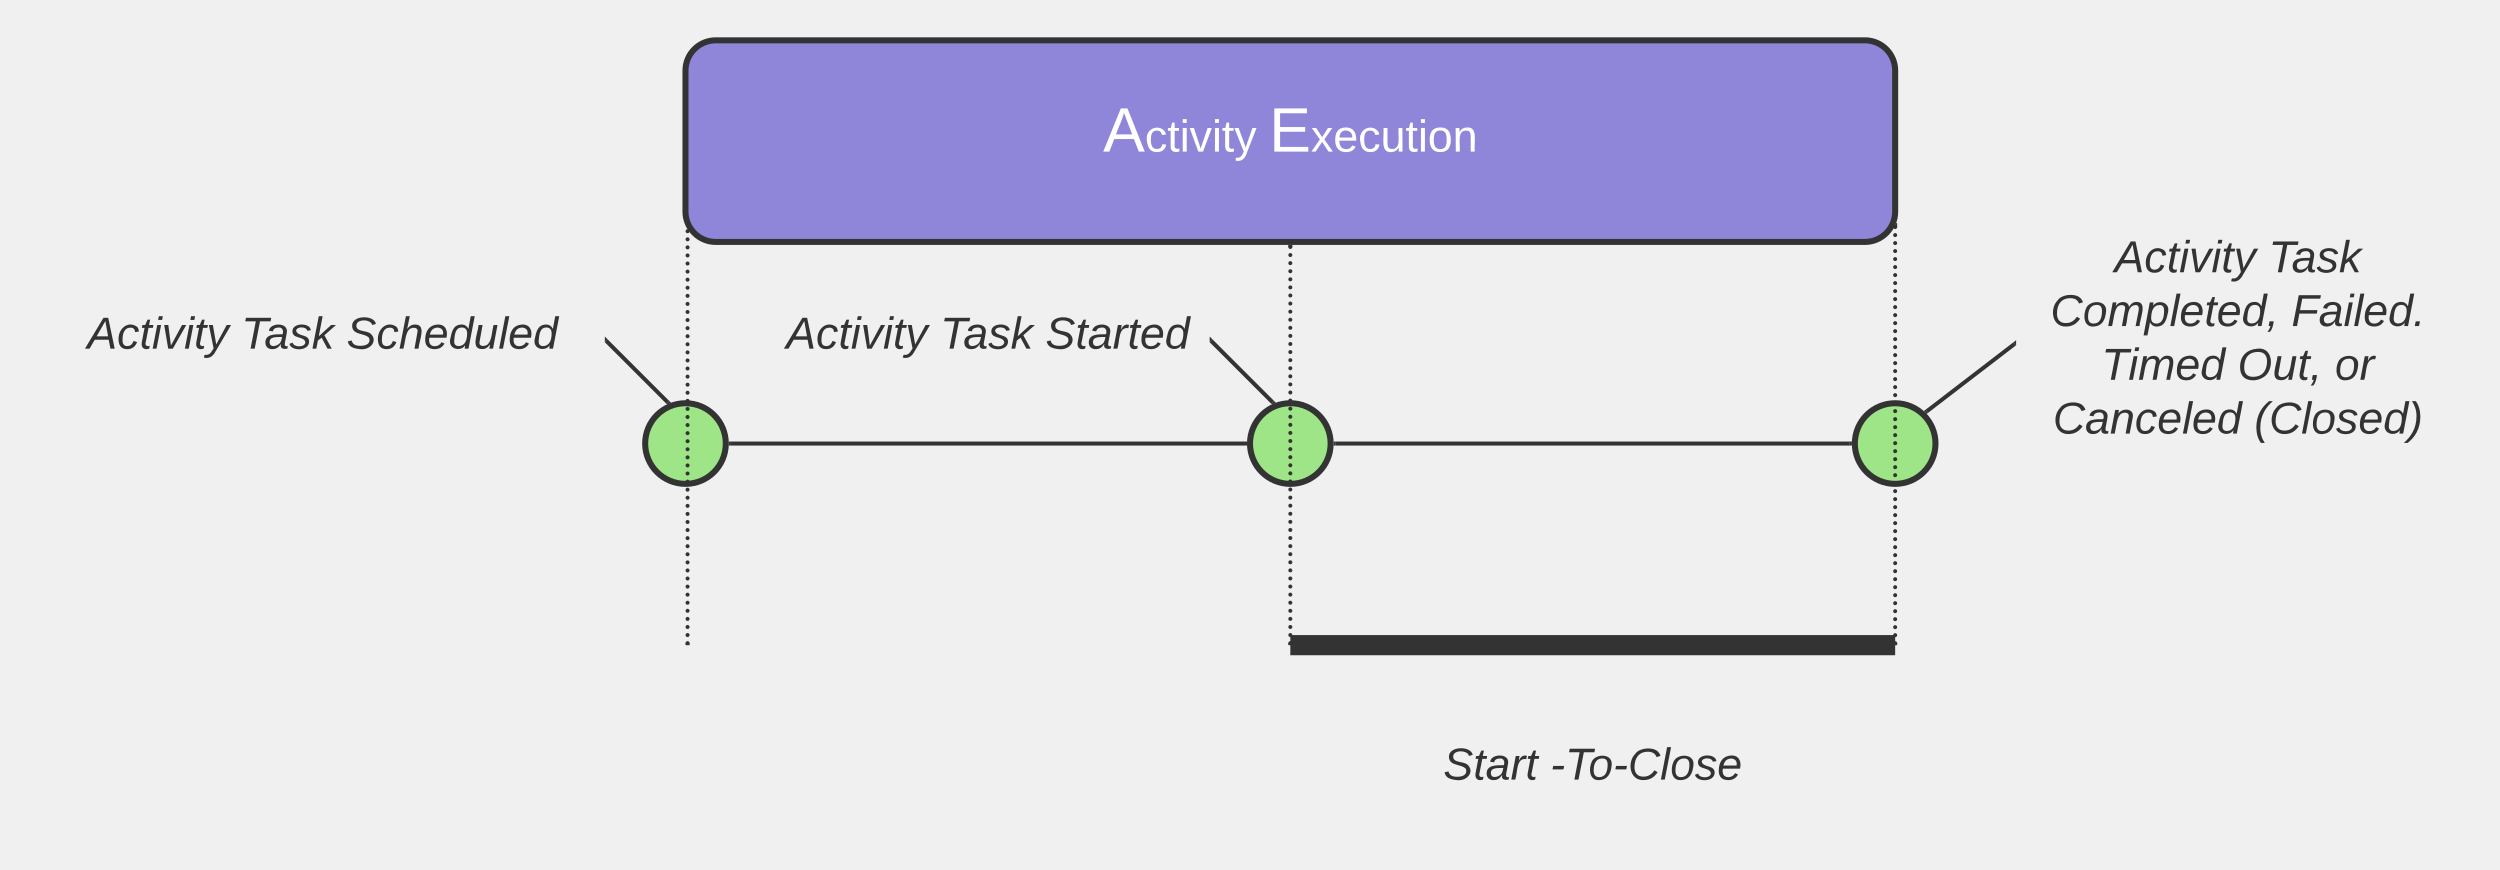
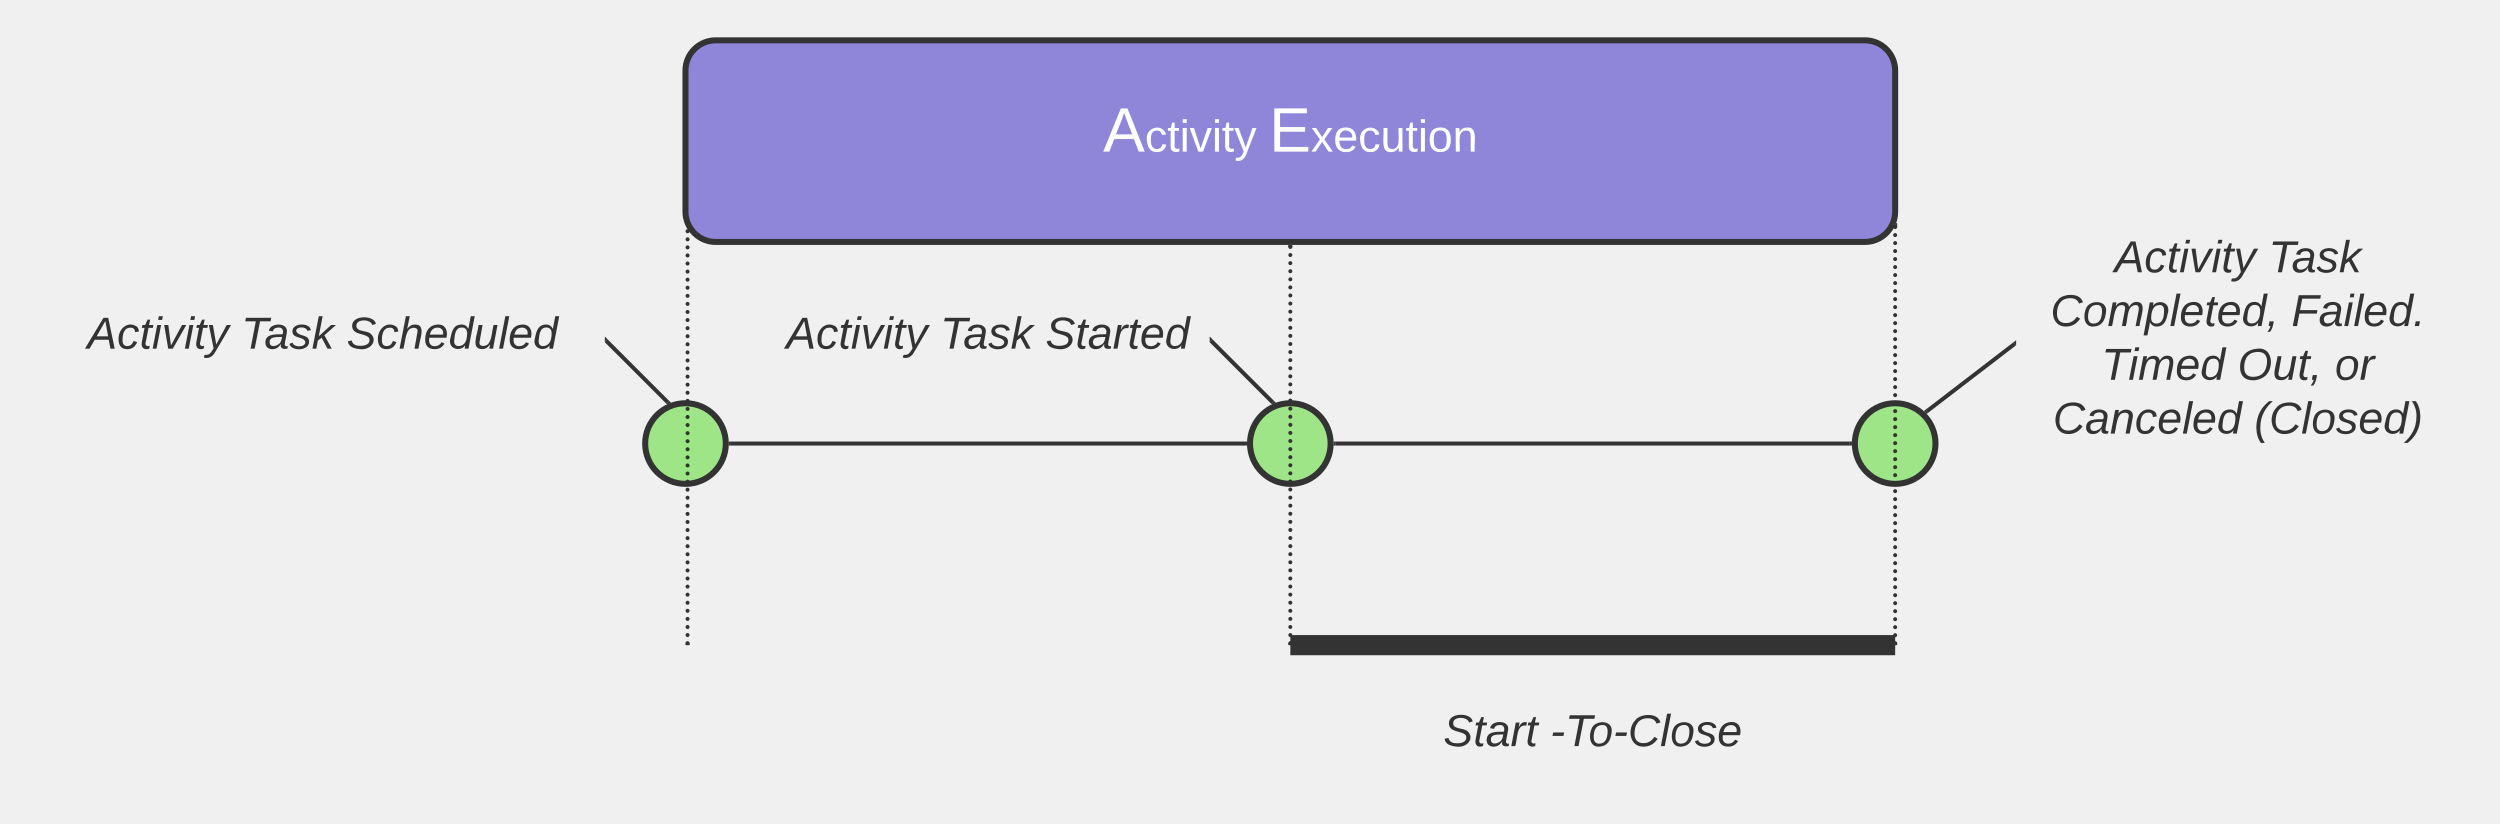
- <svg xmlns="http://www.w3.org/2000/svg" xmlns:ns1="lucid" xmlns:xlink="http://www.w3.org/1999/xlink" width="1240" height="431.42">
+ <svg xmlns="http://www.w3.org/2000/svg" xmlns:ns1="lucid" xmlns:xlink="http://www.w3.org/1999/xlink" width="1240" height="408.58">
  <g transform="translate(40 -280)" ns1:page-tab-id="0_0">
    <path d="M300 315c0-8.28 6.72-15 15-15h570c8.28 0 15 6.72 15 15v70c0 8.28-6.72 15-15 15H315c-8.28 0-15-6.72-15-15z" stroke="#333" stroke-width="3" fill="#8f86da" />
    <use xlink:href="#a" transform="matrix(1,0,0,1,305,305) translate(202.1296 50.20139)" />
    <use xlink:href="#b" transform="matrix(1,0,0,1,305,305) translate(284.4753 50.20139)" />
    <path d="M320 500c0 11.05-8.95 20-20 20s-20-8.95-20-20 8.95-20 20-20 20 8.95 20 20zM620 500c0 11.05-8.95 20-20 20s-20-8.95-20-20 8.95-20 20-20 20 8.95 20 20zM920 500c0 11.05-8.95 20-20 20s-20-8.95-20-20 8.95-20 20-20 20 8.95 20 20z" stroke="#333" stroke-width="3" fill="#9ee587" />
    <path d="M322.5 500h255" stroke="#333" stroke-width="2" fill="none" />
    <path d="M322.53 501h-1.14l.1-.93-.03-1.07h1.06zM578.5 499.93l.03 1.07h-1.06v-2h1.14z" fill="#333" />
    <path d="M622.5 500h255" stroke="#333" stroke-width="2" fill="none" />
    <path d="M622.53 501h-1.14l.1-.93-.03-1.07h1.06zM878.5 499.93l.03 1.07h-1.06v-2h1.14z" fill="#333" />
-     <path d="M600 637.42c0-3.32 2.7-6 6-6h288c3.3 0 6 2.68 6 6v48c0 3.3-2.7 6-6 6H606c-3.3 0-6-2.7-6-6z" stroke="#000" stroke-opacity="0" stroke-width="3" fill="#fff" fill-opacity="0" />
-     <use xlink:href="#c" transform="matrix(1,0,0,1,605,636.4173) translate(70.89506 30.27778)" />
-     <use xlink:href="#d" transform="matrix(1,0,0,1,605,636.4173) translate(123.9198 30.27778)" />
+     <path d="M600 626c0-3.3 2.7-6 6-6h288c3.3 0 6 2.7 6 6v36.58c0 3.32-2.7 6-6 6H606c-3.3 0-6-2.68-6-6z" stroke="#000" stroke-opacity="0" stroke-width="3" fill="#fff" fill-opacity="0" />
+     <use xlink:href="#c" transform="matrix(1,0,0,1,605,625) translate(70.89506 25.09028)" />
+     <use xlink:href="#d" transform="matrix(1,0,0,1,605,625) translate(123.9198 25.09028)" />
    <path d="M302.03 394.7c0 .54-.45 1-1 1s-1-.46-1-1c0-.56.45-1 1-1s1 .44 1 1zm0 4c0 .55-.45 1-1 1s-1-.45-1-1c0-.56.45-1 1-1s1 .44 1 1zm0 4c0 .55-.45 1-1 1s-1-.45-1-1 .45-1 1-1 1 .45 1 1zm0 4c0 .56-.45 1-1 1s-1-.44-1-1c0-.55.45-1 1-1s1 .45 1 1zm0 4c0 .56-.45 1-1 1s-1-.44-1-1c0-.54.45-1 1-1s1 .46 1 1zm0 4.02c0 .55-.45 1-1 1s-1-.45-1-1 .45-1 1-1 1 .45 1 1zm0 4c0 .56-.45 1-1 1s-1-.44-1-1c0-.55.45-1 1-1s1 .45 1 1zm0 4c0 .56-.45 1-1 1s-1-.44-1-1c0-.54.45-1 1-1s1 .46 1 1zm0 4.02c0 .55-.45 1-1 1s-1-.45-1-1c0-.56.45-1 1-1s1 .44 1 1zm0 4c0 .55-.45 1-1 1s-1-.45-1-1 .45-1 1-1 1 .45 1 1zm0 4c0 .56-.45 1-1 1s-1-.44-1-1c0-.54.45-1 1-1s1 .46 1 1zm0 4c0 .57-.45 1-1 1s-1-.43-1-1c0-.54.45-1 1-1s1 .46 1 1zm0 4.02c0 .55-.45 1-1 1s-1-.45-1-1 .45-1 1-1 1 .45 1 1zm0 4c0 .56-.45 1-1 1s-1-.44-1-1c0-.55.45-1 1-1s1 .45 1 1zm0 4c0 .57-.45 1-1 1s-1-.43-1-1c0-.54.45-1 1-1s1 .46 1 1zm0 4.02c0 .55-.45 1-1 1s-1-.45-1-1 .45-1 1-1 1 .45 1 1zm0 4c0 .56-.45 1-1 1s-1-.44-1-1c0-.55.45-1 1-1s1 .45 1 1zm0 4c0 .56-.45 1-1 1s-1-.44-1-1c0-.54.45-1 1-1s1 .46 1 1zm0 4.02c0 .55-.45 1-1 1s-1-.45-1-1 .45-1 1-1 1 .45 1 1zm0 4c0 .56-.45 1-1 1s-1-.44-1-1c0-.55.45-1 1-1s1 .45 1 1zm0 4c0 .56-.45 1-1 1s-1-.44-1-1c0-.54.45-1 1-1s1 .46 1 1zm0 4.02c0 .55-.45 1-1 1s-1-.45-1-1c0-.56.45-1 1-1s1 .44 1 1zm0 4c0 .55-.45 1-1 1s-1-.45-1-1 .45-1 1-1 1 .45 1 1zm0 4c0 .56-.45 1-1 1s-1-.44-1-1c0-.54.45-1 1-1s1 .46 1 1zm0 4c0 .57-.45 1-1 1s-1-.43-1-1c0-.54.45-1 1-1s1 .46 1 1zm0 4.02c0 .55-.45 1-1 1s-1-.45-1-1 .45-1 1-1 1 .45 1 1zm0 4c0 .56-.45 1-1 1s-1-.44-1-1c0-.55.45-1 1-1s1 .45 1 1zm0 4c0 .56-.45 1-1 1s-1-.44-1-1c0-.54.45-1 1-1s1 .46 1 1zm0 4.02c0 .55-.45 1-1 1s-1-.45-1-1 .45-1 1-1 1 .45 1 1zm0 4c0 .56-.45 1-1 1s-1-.44-1-1c0-.55.45-1 1-1s1 .45 1 1zm0 4c0 .56-.45 1-1 1s-1-.44-1-1c0-.54.45-1 1-1s1 .46 1 1zm0 4.02c0 .55-.45 1-1 1s-1-.45-1-1c0-.56.45-1 1-1s1 .44 1 1zm0 4c0 .56-.45 1-1 1s-1-.44-1-1c0-.55.45-1 1-1s1 .45 1 1zm0 4c0 .56-.45 1-1 1s-1-.44-1-1c0-.54.45-1 1-1s1 .46 1 1zm0 4.02c0 .55-.45 1-1 1s-1-.45-1-1c0-.56.45-1 1-1s1 .44 1 1zm0 4c0 .55-.45 1-1 1s-1-.45-1-1 .45-1 1-1 1 .45 1 1zm0 4c0 .56-.45 1-1 1s-1-.44-1-1c0-.54.45-1 1-1s1 .46 1 1zm0 4c0 .57-.45 1-1 1s-1-.43-1-1c0-.54.45-1 1-1s1 .46 1 1zm0 4.02c0 .55-.45 1-1 1s-1-.45-1-1 .45-1 1-1 1 .45 1 1zm0 4c0 .56-.45 1-1 1s-1-.44-1-1c0-.55.45-1 1-1s1 .45 1 1zm0 4c0 .56-.45 1-1 1s-1-.44-1-1c0-.54.45-1 1-1s1 .46 1 1zm0 4.02c0 .55-.45 1-1 1s-1-.45-1-1 .45-1 1-1 1 .45 1 1zm0 4c0 .56-.45 1-1 1s-1-.44-1-1c0-.55.45-1 1-1s1 .45 1 1zm0 4c0 .56-.45 1-1 1s-1-.44-1-1c0-.54.45-1 1-1s1 .46 1 1zm0 4.02c0 .55-.45 1-1 1s-1-.45-1-1c0-.56.45-1 1-1s1 .44 1 1zm0 4c0 .55-.45 1-1 1s-1-.45-1-1 .45-1 1-1 1 .45 1 1zm0 4c0 .56-.45 1-1 1s-1-.44-1-1c0-.54.45-1 1-1s1 .46 1 1zm0 4c0 .57-.45 1-1 1s-1-.43-1-1c0-.54.45-1 1-1s1 .46 1 1zm0 4.02c0 .55-.45 1-1 1s-1-.45-1-1 .45-1 1-1 1 .45 1 1zm0 4c0 .56-.45 1-1 1s-1-.44-1-1c0-.55.45-1 1-1s1 .45 1 1zm0 4c0 .57-.45 1-1 1s-1-.43-1-1c0-.54.45-1 1-1s1 .46 1 1zm0 4.02c0 .55-.45 1-1 1s-1-.45-1-1 .45-1 1-1 1 .45 1 1z" fill="#333" />
    <path fill="#333" />
    <path d="M301.03 598.97V600" stroke="#333" stroke-width="2" fill="none" />
    <path d="M601 402.5c0 .55-.45 1-1 1s-1-.45-1-1 .45-1 1-1 1 .45 1 1zm0 4c0 .56-.45 1-1 1s-1-.44-1-1c0-.54.45-1 1-1s1 .46 1 1zm0 4.02c0 .55-.45 1-1 1s-1-.45-1-1 .45-1 1-1 1 .45 1 1zm0 4c0 .56-.45 1-1 1s-1-.44-1-1c0-.54.45-1 1-1s1 .46 1 1zm0 4.02c0 .55-.45 1-1 1s-1-.45-1-1 .45-1 1-1 1 .45 1 1zm0 4c0 .56-.45 1-1 1s-1-.44-1-1c0-.54.45-1 1-1s1 .46 1 1zm0 4.02c0 .55-.45 1-1 1s-1-.45-1-1 .45-1 1-1 1 .45 1 1zm0 4c0 .56-.45 1-1 1s-1-.44-1-1c0-.54.45-1 1-1s1 .46 1 1zm0 4.02c0 .55-.45 1-1 1s-1-.45-1-1 .45-1 1-1 1 .45 1 1zm0 4c0 .56-.45 1-1 1s-1-.44-1-1c0-.54.45-1 1-1s1 .46 1 1zm0 4.02c0 .55-.45 1-1 1s-1-.45-1-1 .45-1 1-1 1 .45 1 1zm0 4c0 .56-.45 1-1 1s-1-.44-1-1c0-.54.45-1 1-1s1 .46 1 1zm0 4.02c0 .55-.45 1-1 1s-1-.45-1-1 .45-1 1-1 1 .45 1 1zm0 4c0 .56-.45 1-1 1s-1-.44-1-1c0-.54.45-1 1-1s1 .46 1 1zm0 4.02c0 .56-.45 1-1 1s-1-.44-1-1c0-.55.45-1 1-1s1 .45 1 1zm0 4c0 .57-.45 1-1 1s-1-.43-1-1c0-.54.45-1 1-1s1 .46 1 1zm0 4.02c0 .56-.45 1-1 1s-1-.44-1-1c0-.55.45-1 1-1s1 .45 1 1zm0 4c0 .57-.45 1-1 1s-1-.43-1-1c0-.54.45-1 1-1s1 .46 1 1zm0 4.02c0 .56-.45 1-1 1s-1-.44-1-1c0-.55.45-1 1-1s1 .45 1 1zm0 4c0 .57-.45 1-1 1s-1-.43-1-1c0-.54.45-1 1-1s1 .46 1 1zm0 4.02c0 .56-.45 1-1 1s-1-.44-1-1c0-.55.45-1 1-1s1 .45 1 1zm0 4c0 .57-.45 1-1 1s-1-.43-1-1c0-.54.45-1 1-1s1 .46 1 1zm0 4.02c0 .56-.45 1-1 1s-1-.44-1-1c0-.55.45-1 1-1s1 .45 1 1zm0 4c0 .57-.45 1-1 1s-1-.43-1-1c0-.54.45-1 1-1s1 .46 1 1zm0 4.02c0 .56-.45 1-1 1s-1-.44-1-1c0-.55.45-1 1-1s1 .45 1 1zm0 4.02c0 .55-.45 1-1 1s-1-.45-1-1c0-.56.45-1 1-1s1 .44 1 1zm0 4c0 .56-.45 1-1 1s-1-.44-1-1c0-.55.45-1 1-1s1 .45 1 1zm0 4.02c0 .55-.45 1-1 1s-1-.45-1-1c0-.56.45-1 1-1s1 .44 1 1zm0 4c0 .56-.45 1-1 1s-1-.44-1-1c0-.55.45-1 1-1s1 .45 1 1zm0 4.02c0 .55-.45 1-1 1s-1-.45-1-1c0-.56.45-1 1-1s1 .44 1 1zm0 4c0 .56-.45 1-1 1s-1-.44-1-1c0-.55.45-1 1-1s1 .45 1 1zm0 4.02c0 .55-.45 1-1 1s-1-.45-1-1c0-.56.45-1 1-1s1 .44 1 1zm0 4c0 .56-.45 1-1 1s-1-.44-1-1c0-.55.45-1 1-1s1 .45 1 1zm0 4.02c0 .55-.45 1-1 1s-1-.45-1-1c0-.56.45-1 1-1s1 .44 1 1zm0 4c0 .56-.45 1-1 1s-1-.44-1-1c0-.55.45-1 1-1s1 .45 1 1zm0 4.02c0 .55-.45 1-1 1s-1-.45-1-1c0-.56.45-1 1-1s1 .44 1 1zm0 4c0 .56-.45 1-1 1s-1-.44-1-1c0-.54.45-1 1-1s1 .46 1 1zm0 4.02c0 .55-.45 1-1 1s-1-.45-1-1 .45-1 1-1 1 .45 1 1zm0 4c0 .56-.45 1-1 1s-1-.44-1-1c0-.54.45-1 1-1s1 .46 1 1zm0 4.02c0 .55-.45 1-1 1s-1-.45-1-1 .45-1 1-1 1 .45 1 1zm0 4c0 .56-.45 1-1 1s-1-.44-1-1c0-.54.45-1 1-1s1 .46 1 1zm0 4.02c0 .55-.45 1-1 1s-1-.45-1-1 .45-1 1-1 1 .45 1 1zm0 4c0 .56-.45 1-1 1s-1-.44-1-1c0-.54.45-1 1-1s1 .46 1 1zm0 4.02c0 .55-.45 1-1 1s-1-.45-1-1 .45-1 1-1 1 .45 1 1zm0 4c0 .56-.45 1-1 1s-1-.44-1-1c0-.54.45-1 1-1s1 .46 1 1zm0 4.02c0 .55-.45 1-1 1s-1-.45-1-1 .45-1 1-1 1 .45 1 1zm0 4c0 .56-.45 1-1 1s-1-.44-1-1c0-.54.45-1 1-1s1 .46 1 1zm0 4.02c0 .55-.45 1-1 1s-1-.45-1-1 .45-1 1-1 1 .45 1 1zm0 4c0 .56-.45 1-1 1s-1-.44-1-1c0-.54.45-1 1-1s1 .46 1 1zm0 4.02c0 .55-.45 1-1 1s-1-.45-1-1 .45-1 1-1 1 .45 1 1z" fill="#333" />
    <path d="M601 402.53h-2v-1.03h2z" fill="#333" />
    <path d="M600 598.97V600" stroke="#333" stroke-width="2" fill="none" />
    <path d="M901 392.63c0 .55-.45 1-1 1s-1-.45-1-1 .45-1 1-1 1 .45 1 1zm0 3.97c0 .55-.45 1-1 1s-1-.45-1-1c0-.56.45-1 1-1s1 .44 1 1zm0 3.97c0 .55-.45 1-1 1s-1-.45-1-1c0-.56.45-1 1-1s1 .44 1 1zm0 3.96c0 .56-.45 1-1 1s-1-.44-1-1c0-.55.45-1 1-1s1 .45 1 1zm0 3.97c0 .55-.45 1-1 1s-1-.45-1-1 .45-1 1-1 1 .45 1 1zm0 3.97c0 .55-.45 1-1 1s-1-.45-1-1 .45-1 1-1 1 .45 1 1zm0 3.97c0 .55-.45 1-1 1s-1-.45-1-1 .45-1 1-1 1 .45 1 1zm0 3.97c0 .56-.45 1-1 1s-1-.44-1-1c0-.54.45-1 1-1s1 .46 1 1zm0 3.98c0 .55-.45 1-1 1s-1-.45-1-1 .45-1 1-1 1 .45 1 1zm0 3.97c0 .55-.45 1-1 1s-1-.45-1-1c0-.56.45-1 1-1s1 .44 1 1zm0 3.96c0 .57-.45 1-1 1s-1-.43-1-1c0-.54.45-1 1-1s1 .46 1 1zm0 3.98c0 .56-.45 1-1 1s-1-.44-1-1c0-.55.45-1 1-1s1 .45 1 1zm0 3.97c0 .55-.45 1-1 1s-1-.45-1-1 .45-1 1-1 1 .45 1 1zm0 3.97c0 .55-.45 1-1 1s-1-.45-1-1 .45-1 1-1 1 .45 1 1zm0 3.97c0 .54-.45 1-1 1s-1-.46-1-1c0-.56.45-1 1-1s1 .44 1 1zm0 3.96c0 .55-.45 1-1 1s-1-.45-1-1 .45-1 1-1 1 .45 1 1zm0 3.97c0 .55-.45 1-1 1s-1-.45-1-1c0-.56.45-1 1-1s1 .44 1 1zm0 3.97c0 .55-.45 1-1 1s-1-.45-1-1c0-.56.45-1 1-1s1 .44 1 1zm0 3.96c0 .56-.45 1-1 1s-1-.44-1-1c0-.55.45-1 1-1s1 .45 1 1zm0 3.97c0 .56-.45 1-1 1s-1-.44-1-1c0-.55.45-1 1-1s1 .45 1 1zm0 3.97c0 .55-.45 1-1 1s-1-.45-1-1 .45-1 1-1 1 .45 1 1zm0 3.97c0 .55-.45 1-1 1s-1-.45-1-1 .45-1 1-1 1 .45 1 1zm0 3.97c0 .55-.45 1-1 1s-1-.45-1-1 .45-1 1-1 1 .45 1 1zm0 3.97c0 .56-.45 1-1 1s-1-.44-1-1c0-.54.45-1 1-1s1 .46 1 1zm0 3.98c0 .55-.45 1-1 1s-1-.45-1-1c0-.56.45-1 1-1s1 .44 1 1zm0 3.97c0 .55-.45 1-1 1s-1-.45-1-1c0-.56.45-1 1-1s1 .44 1 1zm0 3.96c0 .57-.45 1-1 1s-1-.43-1-1c0-.54.45-1 1-1s1 .46 1 1zm0 3.98c0 .55-.45 1-1 1s-1-.45-1-1 .45-1 1-1 1 .45 1 1zm0 3.97c0 .55-.45 1-1 1s-1-.45-1-1 .45-1 1-1 1 .45 1 1zm0 3.97c0 .55-.45 1-1 1s-1-.45-1-1 .45-1 1-1 1 .45 1 1zm0 3.97c0 .54-.45 1-1 1s-1-.46-1-1c0-.56.45-1 1-1s1 .44 1 1zm0 3.96c0 .55-.45 1-1 1s-1-.45-1-1 .45-1 1-1 1 .45 1 1zm0 3.97c0 .55-.45 1-1 1s-1-.45-1-1c0-.56.45-1 1-1s1 .44 1 1zm0 3.96c0 .55-.45 1-1 1s-1-.45-1-1c0-.56.45-1 1-1s1 .44 1 1zm0 3.96c0 .56-.45 1-1 1s-1-.44-1-1c0-.55.45-1 1-1s1 .45 1 1zm0 3.97c0 .55-.45 1-1 1s-1-.45-1-1 .45-1 1-1 1 .45 1 1zm0 3.97c0 .55-.45 1-1 1s-1-.45-1-1 .45-1 1-1 1 .45 1 1zm0 3.97c0 .55-.45 1-1 1s-1-.45-1-1 .45-1 1-1 1 .45 1 1zm0 3.97c0 .55-.45 1-1 1s-1-.45-1-1 .45-1 1-1 1 .45 1 1zm0 3.97c0 .56-.45 1-1 1s-1-.44-1-1c0-.55.45-1 1-1s1 .45 1 1zm0 3.98c0 .55-.45 1-1 1s-1-.45-1-1c0-.56.45-1 1-1s1 .44 1 1zm0 3.96c0 .56-.45 1-1 1s-1-.44-1-1c0-.55.45-1 1-1s1 .45 1 1zm0 3.97c0 .57-.45 1-1 1s-1-.43-1-1c0-.54.45-1 1-1s1 .46 1 1zm0 3.98c0 .55-.45 1-1 1s-1-.45-1-1 .45-1 1-1 1 .45 1 1zm0 3.97c0 .55-.45 1-1 1s-1-.45-1-1 .45-1 1-1 1 .45 1 1zm0 3.97c0 .55-.45 1-1 1s-1-.45-1-1 .45-1 1-1 1 .45 1 1zm0 3.97c0 .54-.45 1-1 1s-1-.46-1-1c0-.56.45-1 1-1s1 .44 1 1zm0 3.96c0 .55-.45 1-1 1s-1-.45-1-1c0-.56.45-1 1-1s1 .44 1 1zm0 3.97c0 .55-.45 1-1 1s-1-.45-1-1c0-.56.45-1 1-1s1 .44 1 1zm0 3.96c0 .55-.45 1-1 1s-1-.45-1-1c0-.56.45-1 1-1s1 .44 1 1zm0 3.96c0 .55-.45 1-1 1s-1-.45-1-1 .45-1 1-1 1 .45 1 1zm0 3.97c0 .55-.45 1-1 1s-1-.45-1-1 .45-1 1-1 1 .45 1 1zm0 3.97c0 .55-.45 1-1 1s-1-.45-1-1 .45-1 1-1 1 .45 1 1z" fill="#333" />
    <path d="M901 392.66h-1.45l.83-2h.6z" fill="#333" />
    <path d="M900 598.97V600" stroke="#333" stroke-width="2" fill="none" />
    <path d="M-20 422.67c0-3.32 2.7-6 6-6h268c3.3 0 6 2.68 6 6V474c0 3.3-2.7 6-6 6H-14c-3.3 0-6-2.7-6-6z" stroke="#000" stroke-opacity="0" stroke-width="3" fill="#fff" fill-opacity="0" />
    <use xlink:href="#e" transform="matrix(1,0,0,1,-15,421.6667) translate(18.24074 31.27778)" />
    <use xlink:href="#f" transform="matrix(1,0,0,1,-15,421.6667) translate(94.66049 31.27778)" />
    <use xlink:href="#g" transform="matrix(1,0,0,1,-15,421.6667) translate(146.8827 31.27778)" />
    <path d="M260.7 449.04l30.48 30.47" stroke="#333" stroke-width="2" fill="none" />
    <path d="M261.43 448.35l-1.4 1.42-.03-.02v-2.83zM292.84 479.76l-1.9.9-.5-.46 1.43-1.42z" fill="#333" />
    <path d="M340 422.67c0-3.32 2.7-6 6-6h208c3.3 0 6 2.68 6 6V474c0 3.3-2.7 6-6 6H346c-3.3 0-6-2.7-6-6z" stroke="#000" stroke-opacity="0" stroke-width="3" fill="#fff" fill-opacity="0" />
    <use xlink:href="#e" transform="matrix(1,0,0,1,345,421.6667) translate(4.907407 31.27778)" />
    <use xlink:href="#f" transform="matrix(1,0,0,1,345,421.6667) translate(81.32716 31.27778)" />
    <use xlink:href="#h" transform="matrix(1,0,0,1,345,421.6667) translate(133.5494 31.27778)" />
    <path d="M560.7 449.04l30.48 30.47" stroke="#333" stroke-width="2" fill="none" />
    <path d="M561.43 448.35l-1.4 1.42-.03-.02v-2.83zM592.84 479.76l-1.9.9-.5-.46 1.43-1.42z" fill="#333" />
    <path d="M960 386c0-3.3 2.7-6 6-6h208c3.3 0 6 2.7 6 6v128c0 3.3-2.7 6-6 6H966c-3.3 0-6-2.7-6-6z" stroke="#000" stroke-opacity="0" stroke-width="3" fill="#fff" fill-opacity="0" />
    <use xlink:href="#e" transform="matrix(1,0,0,1,965,385) translate(43.76543 30.05903)" />
    <use xlink:href="#i" transform="matrix(1,0,0,1,965,385) translate(120.1852 30.05903)" />
    <use xlink:href="#j" transform="matrix(1,0,0,1,965,385) translate(11.97531 56.72569)" />
    <use xlink:href="#k" transform="matrix(1,0,0,1,965,385) translate(131.5432 56.72569)" />
    <use xlink:href="#l" transform="matrix(1,0,0,1,965,385) translate(37.31481 83.39236)" />
    <use xlink:href="#m" transform="matrix(1,0,0,1,965,385) translate(104.8457 83.39236)" />
    <use xlink:href="#n" transform="matrix(1,0,0,1,965,385) translate(152.9938 83.39236)" />
    <use xlink:href="#o" transform="matrix(1,0,0,1,965,385) translate(13.20988 110.059)" />
    <use xlink:href="#p" transform="matrix(1,0,0,1,965,385) translate(113.0864 110.059)" />
    <path d="M959.2 450.6l-43.48 33.37" stroke="#333" stroke-width="2" fill="none" />
    <path d="M960 451.26l-.2.16-1.22-1.6 1.42-1.08zM916.35 484.74l-.78.6-.9-1.08-.5-.36.96-.74z" fill="#333" />
    <path d="M605 600h290M605.13 600H600M894.87 600H900" stroke="#333" stroke-width="10" fill="none" />
    <defs>
      <path fill="#fff" d="M205 0l-28-72H64L36 0H1l101-248h38L239 0h-34zm-38-99l-47-123c-12 45-31 82-46 123h93" id="q" />
      <path fill="#fff" d="M96-169c-40 0-48 33-48 73s9 75 48 75c24 0 41-14 43-38l32 2c-6 37-31 61-74 61-59 0-76-41-82-99-10-93 101-131 147-64 4 7 5 14 7 22l-32 3c-4-21-16-35-41-35" id="r" />
      <path fill="#fff" d="M59-47c-2 24 18 29 38 22v24C64 9 27 4 27-40v-127H5v-23h24l9-43h21v43h35v23H59v120" id="s" />
      <path fill="#fff" d="M24-231v-30h32v30H24zM24 0v-190h32V0H24" id="t" />
      <path fill="#fff" d="M108 0H70L1-190h34L89-25l56-165h34" id="u" />
      <path fill="#fff" d="M179-190L93 31C79 59 56 82 12 73V49c39 6 53-20 64-50L1-190h34L92-34l54-156h33" id="v" />
      <g id="a">
        <use transform="matrix(0.08641975,0,0,0.08641975,0,0)" xlink:href="#q" />
        <use transform="matrix(0.0617284,0,0,0.0617284,20.74074,0)" xlink:href="#r" />
        <use transform="matrix(0.0617284,0,0,0.0617284,31.85185,0)" xlink:href="#s" />
        <use transform="matrix(0.0617284,0,0,0.0617284,38.02469,0)" xlink:href="#t" />
        <use transform="matrix(0.0617284,0,0,0.0617284,42.90123,0)" xlink:href="#u" />
        <use transform="matrix(0.0617284,0,0,0.0617284,54.01235,0)" xlink:href="#t" />
        <use transform="matrix(0.0617284,0,0,0.0617284,58.88889,0)" xlink:href="#s" />
        <use transform="matrix(0.0617284,0,0,0.0617284,65.06173,0)" xlink:href="#v" />
      </g>
      <path fill="#fff" d="M30 0v-248h187v28H63v79h144v27H63v87h162V0H30" id="w" />
      <path fill="#fff" d="M141 0L90-78 38 0H4l68-98-65-92h35l48 74 47-74h35l-64 92 68 98h-35" id="x" />
      <path fill="#fff" d="M100-194c63 0 86 42 84 106H49c0 40 14 67 53 68 26 1 43-12 49-29l28 8c-11 28-37 45-77 45C44 4 14-33 15-96c1-61 26-98 85-98zm52 81c6-60-76-77-97-28-3 7-6 17-6 28h103" id="y" />
      <path fill="#fff" d="M84 4C-5 8 30-112 23-190h32v120c0 31 7 50 39 49 72-2 45-101 50-169h31l1 190h-30c-1-10 1-25-2-33-11 22-28 36-60 37" id="z" />
      <path fill="#fff" d="M100-194c62-1 85 37 85 99 1 63-27 99-86 99S16-35 15-95c0-66 28-99 85-99zM99-20c44 1 53-31 53-75 0-43-8-75-51-75s-53 32-53 75 10 74 51 75" id="A" />
      <path fill="#fff" d="M117-194c89-4 53 116 60 194h-32v-121c0-31-8-49-39-48C34-167 62-67 57 0H25l-1-190h30c1 10-1 24 2 32 11-22 29-35 61-36" id="B" />
      <g id="b">
        <use transform="matrix(0.08641975,0,0,0.08641975,0,0)" xlink:href="#w" />
        <use transform="matrix(0.0617284,0,0,0.0617284,20.74074,0)" xlink:href="#x" />
        <use transform="matrix(0.0617284,0,0,0.0617284,31.85185,0)" xlink:href="#y" />
        <use transform="matrix(0.0617284,0,0,0.0617284,44.19753,0)" xlink:href="#r" />
        <use transform="matrix(0.0617284,0,0,0.0617284,55.30864,0)" xlink:href="#z" />
        <use transform="matrix(0.0617284,0,0,0.0617284,67.65432,0)" xlink:href="#s" />
        <use transform="matrix(0.0617284,0,0,0.0617284,73.82716,0)" xlink:href="#t" />
        <use transform="matrix(0.0617284,0,0,0.0617284,78.7037,0)" xlink:href="#A" />
        <use transform="matrix(0.0617284,0,0,0.0617284,91.04938,0)" xlink:href="#B" />
      </g>
      <path fill="#333" d="M194-120c59 52 2 134-86 124-53-6-90-18-98-63l31-7c8 30 29 43 70 43 46 0 84-17 71-62-32-43-135-20-137-98-3-89 178-90 191-16l-30 9c-8-48-127-53-127 5 0 53 81 35 115 65" id="C" />
      <path fill="#333" d="M51-54c-9 22 5 41 31 30L79-1C43 14 10-4 19-52l22-115H19l5-23h22l19-43h21l-9 43h35l-4 23H73" id="D" />
      <path fill="#333" d="M165-48c-4 18 1 34 23 27l-3 20c-29 8-62 0-52-35h-2C116-14 99 4 63 4 30 4 8-16 8-49c0-68 71-67 138-67 10-26 0-56-31-54-26 1-42 9-47 31l-32-5c8-67 160-71 144 15-5 28-9 54-15 81zM42-50c3 52 80 24 89-6 7-12 7-24 11-38-47 1-103-4-100 44" id="E" />
      <path fill="#333" d="M66-151c12-25 30-51 66-40l-6 26C45-176 58-65 38 0H6l36-190h30" id="F" />
      <g id="c">
        <use transform="matrix(0.0617284,0,0,0.0617284,0,0)" xlink:href="#C" />
        <use transform="matrix(0.0617284,0,0,0.0617284,14.81481,0)" xlink:href="#D" />
        <use transform="matrix(0.0617284,0,0,0.0617284,20.98765,0)" xlink:href="#E" />
        <use transform="matrix(0.0617284,0,0,0.0617284,33.33333,0)" xlink:href="#F" />
        <use transform="matrix(0.0617284,0,0,0.0617284,40.67901,0)" xlink:href="#D" />
      </g>
      <path fill="#333" d="M18-82l6-28h88l-6 28H18" id="G" />
      <path fill="#333" d="M151-220L108 0H75l42-220H32l6-28h203l-5 28h-85" id="H" />
      <path fill="#333" d="M30-147c31-64 166-65 159 27C183-49 158 1 86 4 9 8 1-88 30-147zM88-20c53 0 68-48 68-100 0-31-11-51-44-50-52 1-68 46-68 97 0 32 13 53 44 53" id="I" />
      <path fill="#333" d="M125-24c46 0 70-25 89-51l25 16C214-24 183 4 123 4 8 4-5-146 60-208c32-50 158-61 191-5 5 7 9 14 11 22l-32 10c-9-28-33-43-69-43-74 0-108 51-108 125 0 46 24 75 72 75" id="J" />
      <path fill="#333" d="M6 0l50-261h32L37 0H6" id="K" />
      <path fill="#333" d="M55-144c13 50 104 24 104 88C159 21 15 23 1-39l26-10c6 40 102 42 102-4-13-50-104-23-104-87 0-71 143-71 148-8l-29 4c-5-35-85-37-89 0" id="L" />
      <path fill="#333" d="M111-194c62-3 86 47 72 106H45c-7 38 6 69 45 68 27-1 43-14 53-32l24 11C152-15 129 4 87 4 38 3 12-23 12-71c0-70 32-119 99-123zm44 81c14-66-71-72-95-28-4 8-8 17-11 28h106" id="M" />
      <g id="d">
        <use transform="matrix(0.0617284,0,0,0.0617284,0,0)" xlink:href="#G" />
        <use transform="matrix(0.0617284,0,0,0.0617284,7.345679,0)" xlink:href="#H" />
        <use transform="matrix(0.0617284,0,0,0.0617284,18.82716,0)" xlink:href="#I" />
        <use transform="matrix(0.0617284,0,0,0.0617284,31.17284,0)" xlink:href="#G" />
        <use transform="matrix(0.0617284,0,0,0.0617284,38.51852,0)" xlink:href="#J" />
        <use transform="matrix(0.0617284,0,0,0.0617284,54.50617,0)" xlink:href="#K" />
        <use transform="matrix(0.0617284,0,0,0.0617284,59.38272,0)" xlink:href="#I" />
        <use transform="matrix(0.0617284,0,0,0.0617284,71.7284,0)" xlink:href="#L" />
        <use transform="matrix(0.0617284,0,0,0.0617284,82.83951,0)" xlink:href="#M" />
      </g>
      <path fill="#333" d="M187 0l-14-72H61L19 0h-37l149-248h38L221 0h-34zm-19-99l-22-123L76-99h92" id="N" />
      <path fill="#333" d="M44-68c0 29 11 47 38 47 30 0 42-19 51-41l28 9C148-21 126 4 82 4 31 4 10-29 12-85c3-77 74-140 146-93 12 8 15 23 18 40l-31 5c-1-22-13-36-36-36-52 0-65 49-65 101" id="O" />
      <path fill="#333" d="M50-231l6-30h32l-6 30H50zM6 0l37-190h31L37 0H6" id="P" />
      <path fill="#333" d="M89 0H52L20-190h33L74-25l89-165h34" id="Q" />
      <path fill="#333" d="M198-190L69 30C53 58 25 83-20 72c4-11-1-27 19-22 33-1 43-29 59-52L20-190h32L79-34l84-156h35" id="R" />
      <g id="e">
        <use transform="matrix(0.0617284,0,0,0.0617284,0,0)" xlink:href="#N" />
        <use transform="matrix(0.0617284,0,0,0.0617284,14.81481,0)" xlink:href="#O" />
        <use transform="matrix(0.0617284,0,0,0.0617284,25.92593,0)" xlink:href="#D" />
        <use transform="matrix(0.0617284,0,0,0.0617284,32.09877,0)" xlink:href="#P" />
        <use transform="matrix(0.0617284,0,0,0.0617284,36.97531,0)" xlink:href="#Q" />
        <use transform="matrix(0.0617284,0,0,0.0617284,48.08642,0)" xlink:href="#P" />
        <use transform="matrix(0.0617284,0,0,0.0617284,52.96296,0)" xlink:href="#D" />
        <use transform="matrix(0.0617284,0,0,0.0617284,59.1358,0)" xlink:href="#R" />
      </g>
      <path fill="#333" d="M127 0L80-88 50-66 37 0H6l51-261h31L57-100l99-90h39l-93 82L161 0h-34" id="S" />
      <g id="f">
        <use transform="matrix(0.0617284,0,0,0.0617284,0,0)" xlink:href="#H" />
        <use transform="matrix(0.0617284,0,0,0.0617284,11.48148,0)" xlink:href="#E" />
        <use transform="matrix(0.0617284,0,0,0.0617284,23.82716,0)" xlink:href="#L" />
        <use transform="matrix(0.0617284,0,0,0.0617284,34.93827,0)" xlink:href="#S" />
      </g>
      <path fill="#333" d="M67-158c15-20 31-36 64-36 94 0 33 127 27 194h-32l25-140c3-38-53-32-70-12C52-117 51-51 37 0H6l51-261h31" id="T" />
      <path fill="#333" d="M133-28C103 26-5 8 13-77c13-62 24-115 90-117 29-1 46 15 56 35l19-102h32L160 0h-30zM45-64c-2 27 10 43 35 43 54-1 69-50 69-103 0-29-15-46-42-46-53-1-58 58-62 106" id="U" />
      <path fill="#333" d="M67 3c-93-2-31-127-26-193h32L48-50c-3 39 53 32 70 12 30-34 30-101 43-152h32L157 0h-30c1-10 6-24 4-33-14 20-29 37-64 36" id="V" />
      <g id="g">
        <use transform="matrix(0.0617284,0,0,0.0617284,0,0)" xlink:href="#C" />
        <use transform="matrix(0.0617284,0,0,0.0617284,14.81481,0)" xlink:href="#O" />
        <use transform="matrix(0.0617284,0,0,0.0617284,25.92593,0)" xlink:href="#T" />
        <use transform="matrix(0.0617284,0,0,0.0617284,38.2716,0)" xlink:href="#M" />
        <use transform="matrix(0.0617284,0,0,0.0617284,50.61728,0)" xlink:href="#U" />
        <use transform="matrix(0.0617284,0,0,0.0617284,62.96296,0)" xlink:href="#V" />
        <use transform="matrix(0.0617284,0,0,0.0617284,75.30864,0)" xlink:href="#K" />
        <use transform="matrix(0.0617284,0,0,0.0617284,80.18519,0)" xlink:href="#M" />
        <use transform="matrix(0.0617284,0,0,0.0617284,92.53086,0)" xlink:href="#U" />
      </g>
      <g id="h">
        <use transform="matrix(0.0617284,0,0,0.0617284,0,0)" xlink:href="#C" />
        <use transform="matrix(0.0617284,0,0,0.0617284,14.81481,0)" xlink:href="#D" />
        <use transform="matrix(0.0617284,0,0,0.0617284,20.98765,0)" xlink:href="#E" />
        <use transform="matrix(0.0617284,0,0,0.0617284,33.33333,0)" xlink:href="#F" />
        <use transform="matrix(0.0617284,0,0,0.0617284,40.67901,0)" xlink:href="#D" />
        <use transform="matrix(0.0617284,0,0,0.0617284,46.85185,0)" xlink:href="#M" />
        <use transform="matrix(0.0617284,0,0,0.0617284,59.19753,0)" xlink:href="#U" />
      </g>
      <g id="i">
        <use transform="matrix(0.0617284,0,0,0.0617284,0,0)" xlink:href="#H" />
        <use transform="matrix(0.0617284,0,0,0.0617284,11.48148,0)" xlink:href="#E" />
        <use transform="matrix(0.0617284,0,0,0.0617284,23.82716,0)" xlink:href="#L" />
        <use transform="matrix(0.0617284,0,0,0.0617284,34.93827,0)" xlink:href="#S" />
      </g>
      <path fill="#333" d="M248-111c6-24 9-61-24-58-72 9-57 108-77 169h-31l26-142c3-37-50-30-64-10C52-115 50-51 37 0H6l36-190h30c-1 10-6 24-4 32 13-43 101-52 105 5 13-22 29-41 61-41 90 0 28 129 23 194h-31" id="W" />
      <path fill="#333" d="M67-162c32-53 139-36 121 50C175-51 163 2 97 4 68 4 52-11 42-31 38 6 28 39 22 75H-9l50-265h29c-1 10 0 20-3 28zm89 36c0-26-10-43-35-43-54 0-67 50-69 103-1 29 14 45 42 46 53 0 62-58 62-106" id="X" />
      <path fill="#333" d="M58-38C53-5 46 26 28 46H7C19 32 27 18 32 0H17l7-38h34" id="Y" />
      <g id="j">
        <use transform="matrix(0.0617284,0,0,0.0617284,0,0)" xlink:href="#J" />
        <use transform="matrix(0.0617284,0,0,0.0617284,15.98765,0)" xlink:href="#I" />
        <use transform="matrix(0.0617284,0,0,0.0617284,28.33333,0)" xlink:href="#W" />
        <use transform="matrix(0.0617284,0,0,0.0617284,46.79012,0)" xlink:href="#X" />
        <use transform="matrix(0.0617284,0,0,0.0617284,59.1358,0)" xlink:href="#K" />
        <use transform="matrix(0.0617284,0,0,0.0617284,64.01235,0)" xlink:href="#M" />
        <use transform="matrix(0.0617284,0,0,0.0617284,76.35802,0)" xlink:href="#D" />
        <use transform="matrix(0.0617284,0,0,0.0617284,82.53086,0)" xlink:href="#M" />
        <use transform="matrix(0.0617284,0,0,0.0617284,94.87654,0)" xlink:href="#U" />
        <use transform="matrix(0.0617284,0,0,0.0617284,107.2222,0)" xlink:href="#Y" />
      </g>
      <path fill="#333" d="M87-220l-18 92h140l-5 28H64L45 0H11l48-248h178l-5 28H87" id="Z" />
      <path fill="#333" d="M14 0l8-38h34L48 0H14" id="aa" />
      <g id="k">
        <use transform="matrix(0.0617284,0,0,0.0617284,0,0)" xlink:href="#Z" />
        <use transform="matrix(0.0617284,0,0,0.0617284,13.51852,0)" xlink:href="#E" />
        <use transform="matrix(0.0617284,0,0,0.0617284,25.8642,0)" xlink:href="#P" />
        <use transform="matrix(0.0617284,0,0,0.0617284,30.74074,0)" xlink:href="#K" />
        <use transform="matrix(0.0617284,0,0,0.0617284,35.61728,0)" xlink:href="#M" />
        <use transform="matrix(0.0617284,0,0,0.0617284,47.96296,0)" xlink:href="#U" />
        <use transform="matrix(0.0617284,0,0,0.0617284,60.30864,0)" xlink:href="#aa" />
      </g>
      <g id="l">
        <use transform="matrix(0.0617284,0,0,0.0617284,0,0)" xlink:href="#H" />
        <use transform="matrix(0.0617284,0,0,0.0617284,13.33333,0)" xlink:href="#P" />
        <use transform="matrix(0.0617284,0,0,0.0617284,18.20988,0)" xlink:href="#W" />
        <use transform="matrix(0.0617284,0,0,0.0617284,36.66667,0)" xlink:href="#M" />
        <use transform="matrix(0.0617284,0,0,0.0617284,49.01235,0)" xlink:href="#U" />
      </g>
      <path fill="#333" d="M20-101c0-91 52-143 145-150 126-9 127 168 53 223-23 17-55 32-93 32C57 4 20-33 20-101zm216-33c5-57-18-91-73-90-77 1-110 51-110 125 0 49 23 75 73 75 72-1 104-45 110-110" id="ab" />
      <g id="m">
        <use transform="matrix(0.0617284,0,0,0.0617284,0,0)" xlink:href="#ab" />
        <use transform="matrix(0.0617284,0,0,0.0617284,17.28395,0)" xlink:href="#V" />
        <use transform="matrix(0.0617284,0,0,0.0617284,29.62963,0)" xlink:href="#D" />
        <use transform="matrix(0.0617284,0,0,0.0617284,35.80247,0)" xlink:href="#Y" />
      </g>
      <g id="n">
        <use transform="matrix(0.0617284,0,0,0.0617284,0,0)" xlink:href="#I" />
        <use transform="matrix(0.0617284,0,0,0.0617284,12.34568,0)" xlink:href="#F" />
      </g>
      <path fill="#333" d="M67-158c22-48 132-52 116 29L158 0h-32l25-140c3-38-53-32-70-12C52-117 51-52 38 0H6l36-190h30" id="ac" />
      <g id="o">
        <use transform="matrix(0.0617284,0,0,0.0617284,0,0)" xlink:href="#J" />
        <use transform="matrix(0.0617284,0,0,0.0617284,15.98765,0)" xlink:href="#E" />
        <use transform="matrix(0.0617284,0,0,0.0617284,28.33333,0)" xlink:href="#ac" />
        <use transform="matrix(0.0617284,0,0,0.0617284,40.67901,0)" xlink:href="#O" />
        <use transform="matrix(0.0617284,0,0,0.0617284,51.79012,0)" xlink:href="#M" />
        <use transform="matrix(0.0617284,0,0,0.0617284,64.1358,0)" xlink:href="#K" />
        <use transform="matrix(0.0617284,0,0,0.0617284,69.01235,0)" xlink:href="#M" />
        <use transform="matrix(0.0617284,0,0,0.0617284,81.35802,0)" xlink:href="#U" />
      </g>
      <path fill="#333" d="M17-49c1-102 45-165 103-212h30C92-210 49-145 49-46 49 4 63 43 85 75H54C30 43 18 2 17-49" id="ad" />
      <path fill="#333" d="M98-137C97-35 54 29-4 75h-31C23 23 67-41 67-140c0-50-15-89-37-121h31c24 32 36 73 37 124" id="ae" />
      <g id="p">
        <use transform="matrix(0.0617284,0,0,0.0617284,0,0)" xlink:href="#ad" />
        <use transform="matrix(0.0617284,0,0,0.0617284,7.345679,0)" xlink:href="#J" />
        <use transform="matrix(0.0617284,0,0,0.0617284,23.33333,0)" xlink:href="#K" />
        <use transform="matrix(0.0617284,0,0,0.0617284,28.20988,0)" xlink:href="#I" />
        <use transform="matrix(0.0617284,0,0,0.0617284,40.55556,0)" xlink:href="#L" />
        <use transform="matrix(0.0617284,0,0,0.0617284,51.66667,0)" xlink:href="#M" />
        <use transform="matrix(0.0617284,0,0,0.0617284,64.01235,0)" xlink:href="#U" />
        <use transform="matrix(0.0617284,0,0,0.0617284,76.35802,0)" xlink:href="#ae" />
      </g>
    </defs>
  </g>
</svg>
